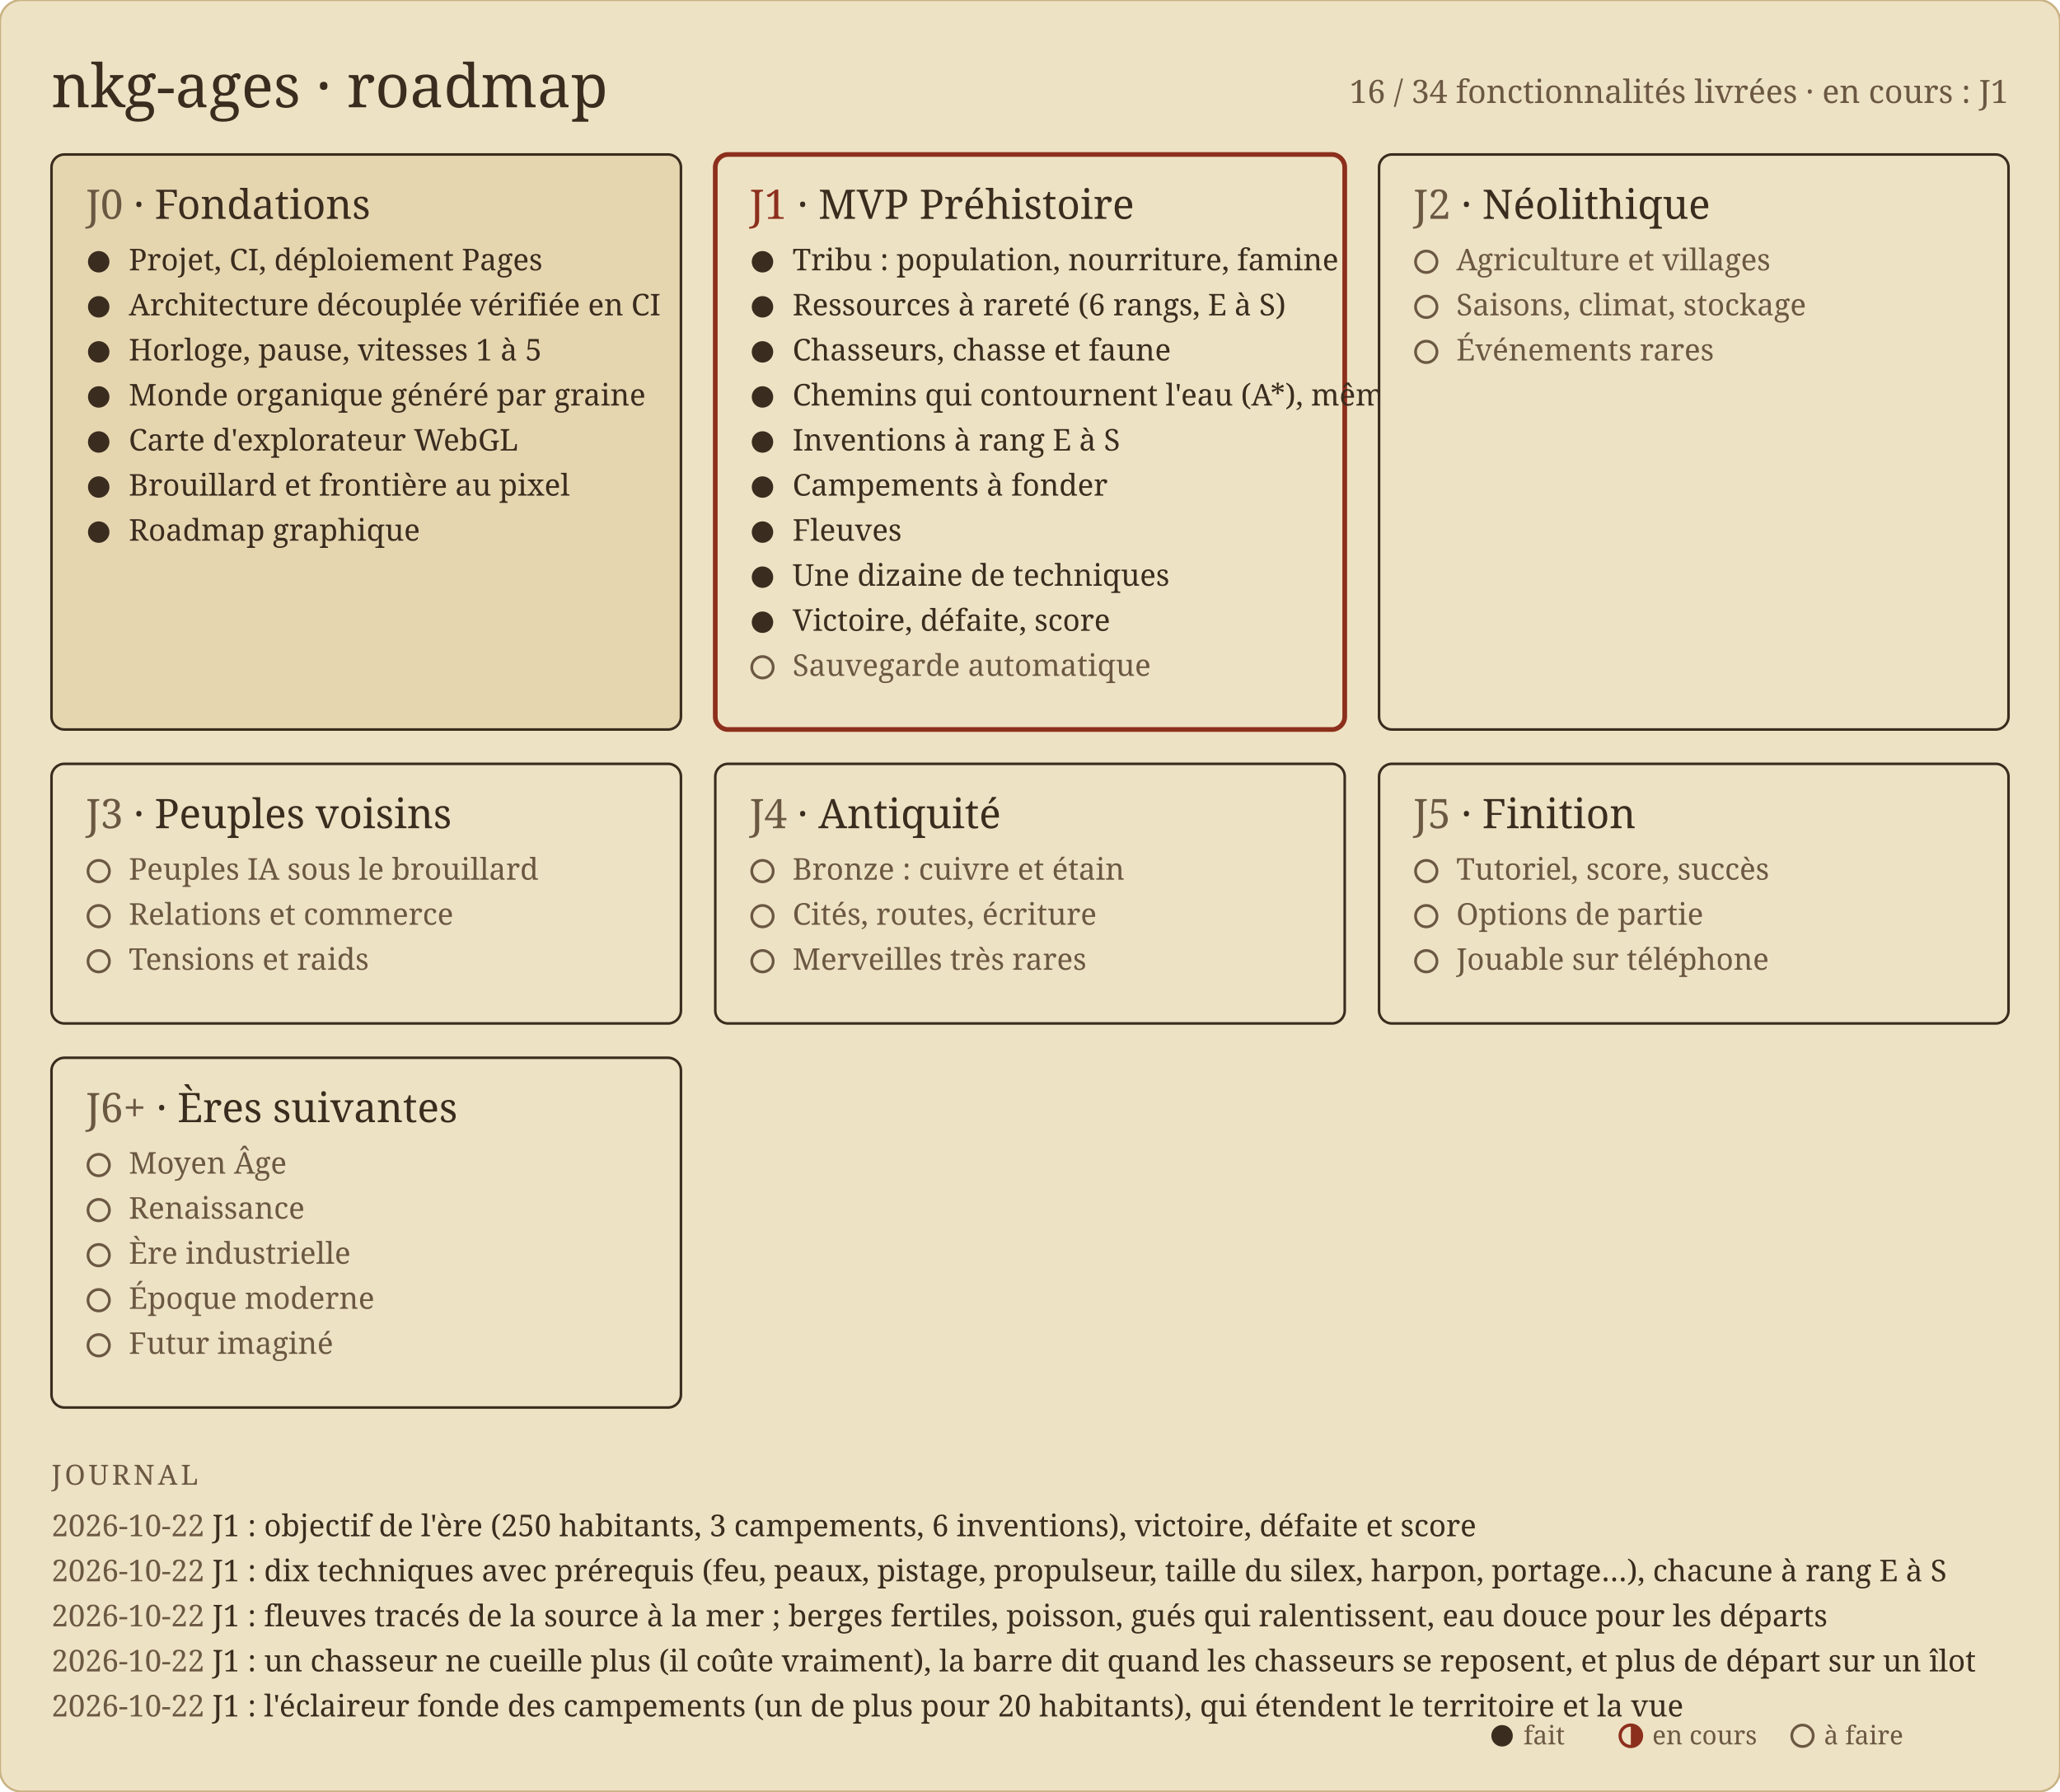
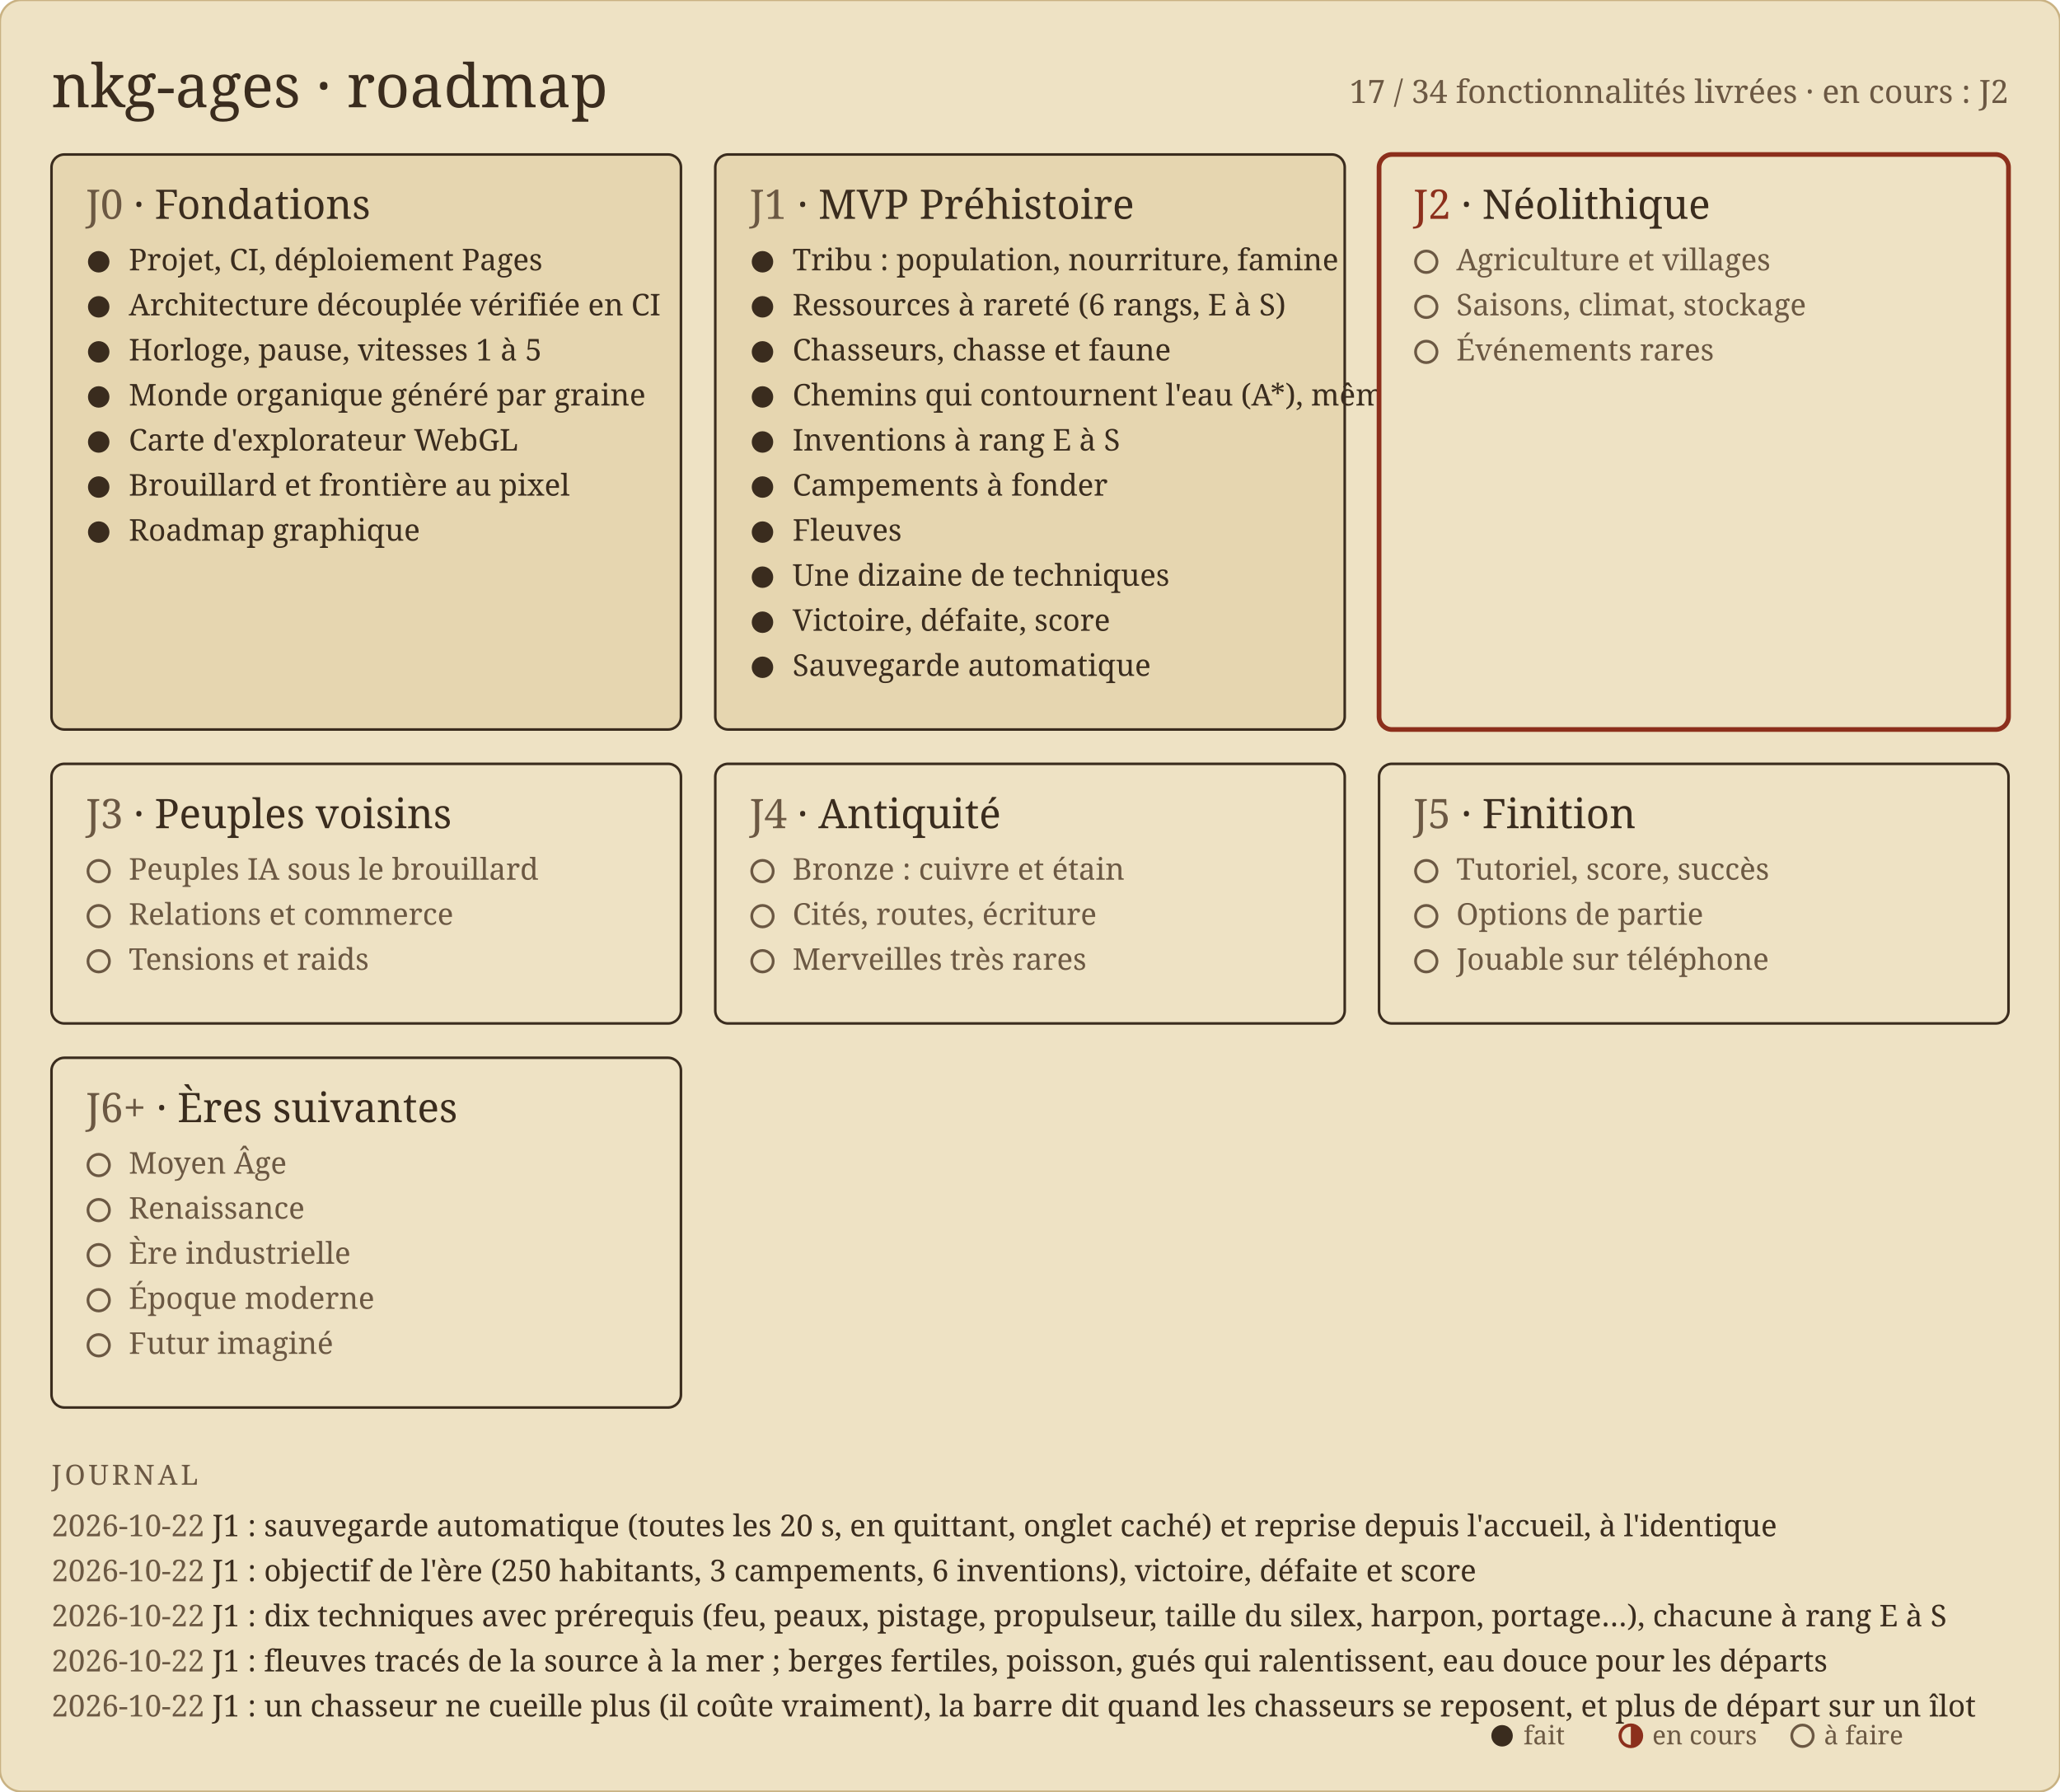
<svg xmlns="http://www.w3.org/2000/svg" viewBox="0 0 960 835" width="960" height="835" font-family="Georgia, 'Iowan Old Style', serif" role="img" aria-label="Roadmap de nkg-ages">
  <rect width="960" height="835" rx="10" fill="#eee2c4" stroke="#c9b283" />
  <text x="24" y="50" font-size="28" fill="#3a2c1e">nkg-ages · roadmap</text>
-   <text x="936" y="48" font-size="15" text-anchor="end" fill="#6b5843">16 / 34 fonctionnalités livrées · en cours : J1</text>
+   <text x="936" y="48" font-size="15" text-anchor="end" fill="#6b5843">17 / 34 fonctionnalités livrées · en cours : J2</text>
  <g>
    <rect x="24" y="72" width="293.333" height="268" rx="6" fill="#e6d6b0" stroke="#3a2c1e" stroke-width="1.2" />
    <text x="40" y="102" font-size="19" fill="#3a2c1e">
      <tspan fill="#6b5843">J0</tspan> · Fondations</text>
    <circle cx="46" cy="122" r="5" fill="#3a2c1e" />
    <text x="60" y="126" font-size="14" fill="#3a2c1e">Projet, CI, déploiement Pages</text>
    <circle cx="46" cy="143" r="5" fill="#3a2c1e" />
    <text x="60" y="147" font-size="14" fill="#3a2c1e">Architecture découplée vérifiée en CI</text>
    <circle cx="46" cy="164" r="5" fill="#3a2c1e" />
    <text x="60" y="168" font-size="14" fill="#3a2c1e">Horloge, pause, vitesses 1 à 5</text>
    <circle cx="46" cy="185" r="5" fill="#3a2c1e" />
    <text x="60" y="189" font-size="14" fill="#3a2c1e">Monde organique généré par graine</text>
    <circle cx="46" cy="206" r="5" fill="#3a2c1e" />
    <text x="60" y="210" font-size="14" fill="#3a2c1e">Carte d'explorateur WebGL</text>
    <circle cx="46" cy="227" r="5" fill="#3a2c1e" />
    <text x="60" y="231" font-size="14" fill="#3a2c1e">Brouillard et frontière au pixel</text>
    <circle cx="46" cy="248" r="5" fill="#3a2c1e" />
    <text x="60" y="252" font-size="14" fill="#3a2c1e">Roadmap graphique</text>
  </g>
  <g>
-     <rect x="333.333" y="72" width="293.333" height="268" rx="6" fill="#eee2c4" stroke="#8c2f1c" stroke-width="2.2" />
+     <rect x="333.333" y="72" width="293.333" height="268" rx="6" fill="#e6d6b0" stroke="#3a2c1e" stroke-width="1.2" />
    <text x="349.333" y="102" font-size="19" fill="#3a2c1e">
-       <tspan fill="#8c2f1c">J1</tspan> · MVP Préhistoire</text>
+       <tspan fill="#6b5843">J1</tspan> · MVP Préhistoire</text>
    <circle cx="355.333" cy="122" r="5" fill="#3a2c1e" />
    <text x="369.333" y="126" font-size="14" fill="#3a2c1e">Tribu : population, nourriture, famine</text>
    <circle cx="355.333" cy="143" r="5" fill="#3a2c1e" />
    <text x="369.333" y="147" font-size="14" fill="#3a2c1e">Ressources à rareté (6 rangs, E à S)</text>
    <circle cx="355.333" cy="164" r="5" fill="#3a2c1e" />
    <text x="369.333" y="168" font-size="14" fill="#3a2c1e">Chasseurs, chasse et faune</text>
    <circle cx="355.333" cy="185" r="5" fill="#3a2c1e" />
    <text x="369.333" y="189" font-size="14" fill="#3a2c1e">Chemins qui contournent l'eau (A*), même dans le brouillard</text>
    <circle cx="355.333" cy="206" r="5" fill="#3a2c1e" />
    <text x="369.333" y="210" font-size="14" fill="#3a2c1e">Inventions à rang E à S</text>
    <circle cx="355.333" cy="227" r="5" fill="#3a2c1e" />
    <text x="369.333" y="231" font-size="14" fill="#3a2c1e">Campements à fonder</text>
    <circle cx="355.333" cy="248" r="5" fill="#3a2c1e" />
    <text x="369.333" y="252" font-size="14" fill="#3a2c1e">Fleuves</text>
    <circle cx="355.333" cy="269" r="5" fill="#3a2c1e" />
    <text x="369.333" y="273" font-size="14" fill="#3a2c1e">Une dizaine de techniques</text>
    <circle cx="355.333" cy="290" r="5" fill="#3a2c1e" />
    <text x="369.333" y="294" font-size="14" fill="#3a2c1e">Victoire, défaite, score</text>
-     <circle cx="355.333" cy="311" r="5" fill="none" stroke="#6b5843" stroke-width="1.3" />
-     <text x="369.333" y="315" font-size="14" fill="#6b5843">Sauvegarde automatique</text>
+     <circle cx="355.333" cy="311" r="5" fill="#3a2c1e" />
+     <text x="369.333" y="315" font-size="14" fill="#3a2c1e">Sauvegarde automatique</text>
  </g>
  <g>
-     <rect x="642.667" y="72" width="293.333" height="268" rx="6" fill="#eee2c4" stroke="#3a2c1e" stroke-width="1.2" />
+     <rect x="642.667" y="72" width="293.333" height="268" rx="6" fill="#eee2c4" stroke="#8c2f1c" stroke-width="2.2" />
    <text x="658.667" y="102" font-size="19" fill="#3a2c1e">
-       <tspan fill="#6b5843">J2</tspan> · Néolithique</text>
+       <tspan fill="#8c2f1c">J2</tspan> · Néolithique</text>
    <circle cx="664.667" cy="122" r="5" fill="none" stroke="#6b5843" stroke-width="1.3" />
    <text x="678.667" y="126" font-size="14" fill="#6b5843">Agriculture et villages</text>
    <circle cx="664.667" cy="143" r="5" fill="none" stroke="#6b5843" stroke-width="1.3" />
    <text x="678.667" y="147" font-size="14" fill="#6b5843">Saisons, climat, stockage</text>
    <circle cx="664.667" cy="164" r="5" fill="none" stroke="#6b5843" stroke-width="1.3" />
    <text x="678.667" y="168" font-size="14" fill="#6b5843">Événements rares</text>
  </g>
  <g>
    <rect x="24" y="356" width="293.333" height="121" rx="6" fill="#eee2c4" stroke="#3a2c1e" stroke-width="1.2" />
    <text x="40" y="386" font-size="19" fill="#3a2c1e">
      <tspan fill="#6b5843">J3</tspan> · Peuples voisins</text>
    <circle cx="46" cy="406" r="5" fill="none" stroke="#6b5843" stroke-width="1.3" />
    <text x="60" y="410" font-size="14" fill="#6b5843">Peuples IA sous le brouillard</text>
    <circle cx="46" cy="427" r="5" fill="none" stroke="#6b5843" stroke-width="1.3" />
    <text x="60" y="431" font-size="14" fill="#6b5843">Relations et commerce</text>
    <circle cx="46" cy="448" r="5" fill="none" stroke="#6b5843" stroke-width="1.3" />
    <text x="60" y="452" font-size="14" fill="#6b5843">Tensions et raids</text>
  </g>
  <g>
    <rect x="333.333" y="356" width="293.333" height="121" rx="6" fill="#eee2c4" stroke="#3a2c1e" stroke-width="1.2" />
    <text x="349.333" y="386" font-size="19" fill="#3a2c1e">
      <tspan fill="#6b5843">J4</tspan> · Antiquité</text>
    <circle cx="355.333" cy="406" r="5" fill="none" stroke="#6b5843" stroke-width="1.3" />
    <text x="369.333" y="410" font-size="14" fill="#6b5843">Bronze : cuivre et étain</text>
    <circle cx="355.333" cy="427" r="5" fill="none" stroke="#6b5843" stroke-width="1.3" />
    <text x="369.333" y="431" font-size="14" fill="#6b5843">Cités, routes, écriture</text>
    <circle cx="355.333" cy="448" r="5" fill="none" stroke="#6b5843" stroke-width="1.3" />
    <text x="369.333" y="452" font-size="14" fill="#6b5843">Merveilles très rares</text>
  </g>
  <g>
    <rect x="642.667" y="356" width="293.333" height="121" rx="6" fill="#eee2c4" stroke="#3a2c1e" stroke-width="1.2" />
    <text x="658.667" y="386" font-size="19" fill="#3a2c1e">
      <tspan fill="#6b5843">J5</tspan> · Finition</text>
    <circle cx="664.667" cy="406" r="5" fill="none" stroke="#6b5843" stroke-width="1.3" />
    <text x="678.667" y="410" font-size="14" fill="#6b5843">Tutoriel, score, succès</text>
    <circle cx="664.667" cy="427" r="5" fill="none" stroke="#6b5843" stroke-width="1.3" />
    <text x="678.667" y="431" font-size="14" fill="#6b5843">Options de partie</text>
    <circle cx="664.667" cy="448" r="5" fill="none" stroke="#6b5843" stroke-width="1.3" />
    <text x="678.667" y="452" font-size="14" fill="#6b5843">Jouable sur téléphone</text>
  </g>
  <g>
    <rect x="24" y="493" width="293.333" height="163" rx="6" fill="#eee2c4" stroke="#3a2c1e" stroke-width="1.2" />
    <text x="40" y="523" font-size="19" fill="#3a2c1e">
      <tspan fill="#6b5843">J6+</tspan> · Ères suivantes</text>
    <circle cx="46" cy="543" r="5" fill="none" stroke="#6b5843" stroke-width="1.3" />
    <text x="60" y="547" font-size="14" fill="#6b5843">Moyen Âge</text>
    <circle cx="46" cy="564" r="5" fill="none" stroke="#6b5843" stroke-width="1.3" />
    <text x="60" y="568" font-size="14" fill="#6b5843">Renaissance</text>
    <circle cx="46" cy="585" r="5" fill="none" stroke="#6b5843" stroke-width="1.3" />
    <text x="60" y="589" font-size="14" fill="#6b5843">Ère industrielle</text>
    <circle cx="46" cy="606" r="5" fill="none" stroke="#6b5843" stroke-width="1.3" />
    <text x="60" y="610" font-size="14" fill="#6b5843">Époque moderne</text>
    <circle cx="46" cy="627" r="5" fill="none" stroke="#6b5843" stroke-width="1.3" />
    <text x="60" y="631" font-size="14" fill="#6b5843">Futur imaginé</text>
  </g>
  <text x="24" y="692" font-size="13" letter-spacing="1.5" fill="#6b5843">JOURNAL</text>
  <text x="24" y="716" font-size="14" fill="#3a2c1e">
+     <tspan fill="#6b5843">2026-10-22</tspan>  J1 : sauvegarde automatique (toutes les 20 s, en quittant, onglet caché) et reprise depuis l'accueil, à l'identique</text>
+   <text x="24" y="737" font-size="14" fill="#3a2c1e">
    <tspan fill="#6b5843">2026-10-22</tspan>  J1 : objectif de l'ère (250 habitants, 3 campements, 6 inventions), victoire, défaite et score</text>
-   <text x="24" y="737" font-size="14" fill="#3a2c1e">
+   <text x="24" y="758" font-size="14" fill="#3a2c1e">
    <tspan fill="#6b5843">2026-10-22</tspan>  J1 : dix techniques avec prérequis (feu, peaux, pistage, propulseur, taille du silex, harpon, portage…), chacune à rang E à S</text>
-   <text x="24" y="758" font-size="14" fill="#3a2c1e">
+   <text x="24" y="779" font-size="14" fill="#3a2c1e">
    <tspan fill="#6b5843">2026-10-22</tspan>  J1 : fleuves tracés de la source à la mer ; berges fertiles, poisson, gués qui ralentissent, eau douce pour les départs</text>
-   <text x="24" y="779" font-size="14" fill="#3a2c1e">
+   <text x="24" y="800" font-size="14" fill="#3a2c1e">
    <tspan fill="#6b5843">2026-10-22</tspan>  J1 : un chasseur ne cueille plus (il coûte vraiment), la barre dit quand les chasseurs se reposent, et plus de départ sur un îlot</text>
-   <text x="24" y="800" font-size="14" fill="#3a2c1e">
-     <tspan fill="#6b5843">2026-10-22</tspan>  J1 : l'éclaireur fonde des campements (un de plus pour 20 habitants), qui étendent le territoire et la vue</text>
  <circle cx="700" cy="809" r="5" fill="#3a2c1e" />
  <text x="710" y="813" font-size="12" fill="#6b5843">fait</text>
  <circle cx="760" cy="809" r="5" fill="none" stroke="#8c2f1c" stroke-width="1.5" />
  <path d="M760 804a5 5 0 0 1 0 10z" fill="#8c2f1c" />
  <text x="770" y="813" font-size="12" fill="#6b5843">en cours</text>
  <circle cx="840" cy="809" r="5" fill="none" stroke="#6b5843" stroke-width="1.3" />
  <text x="850" y="813" font-size="12" fill="#6b5843">à faire</text>
</svg>
